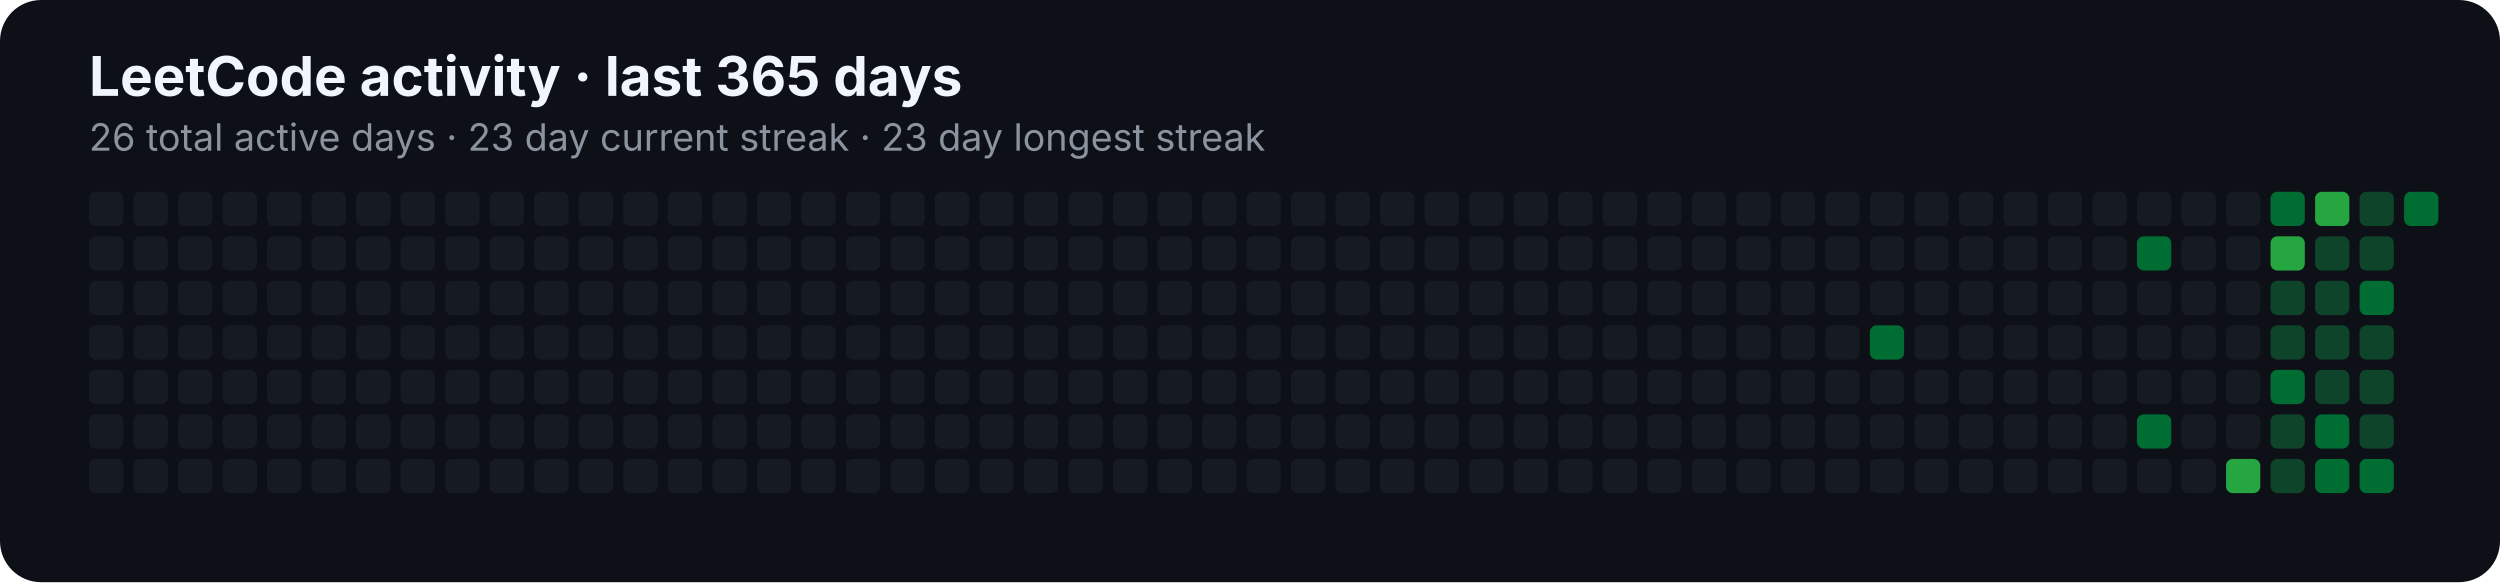
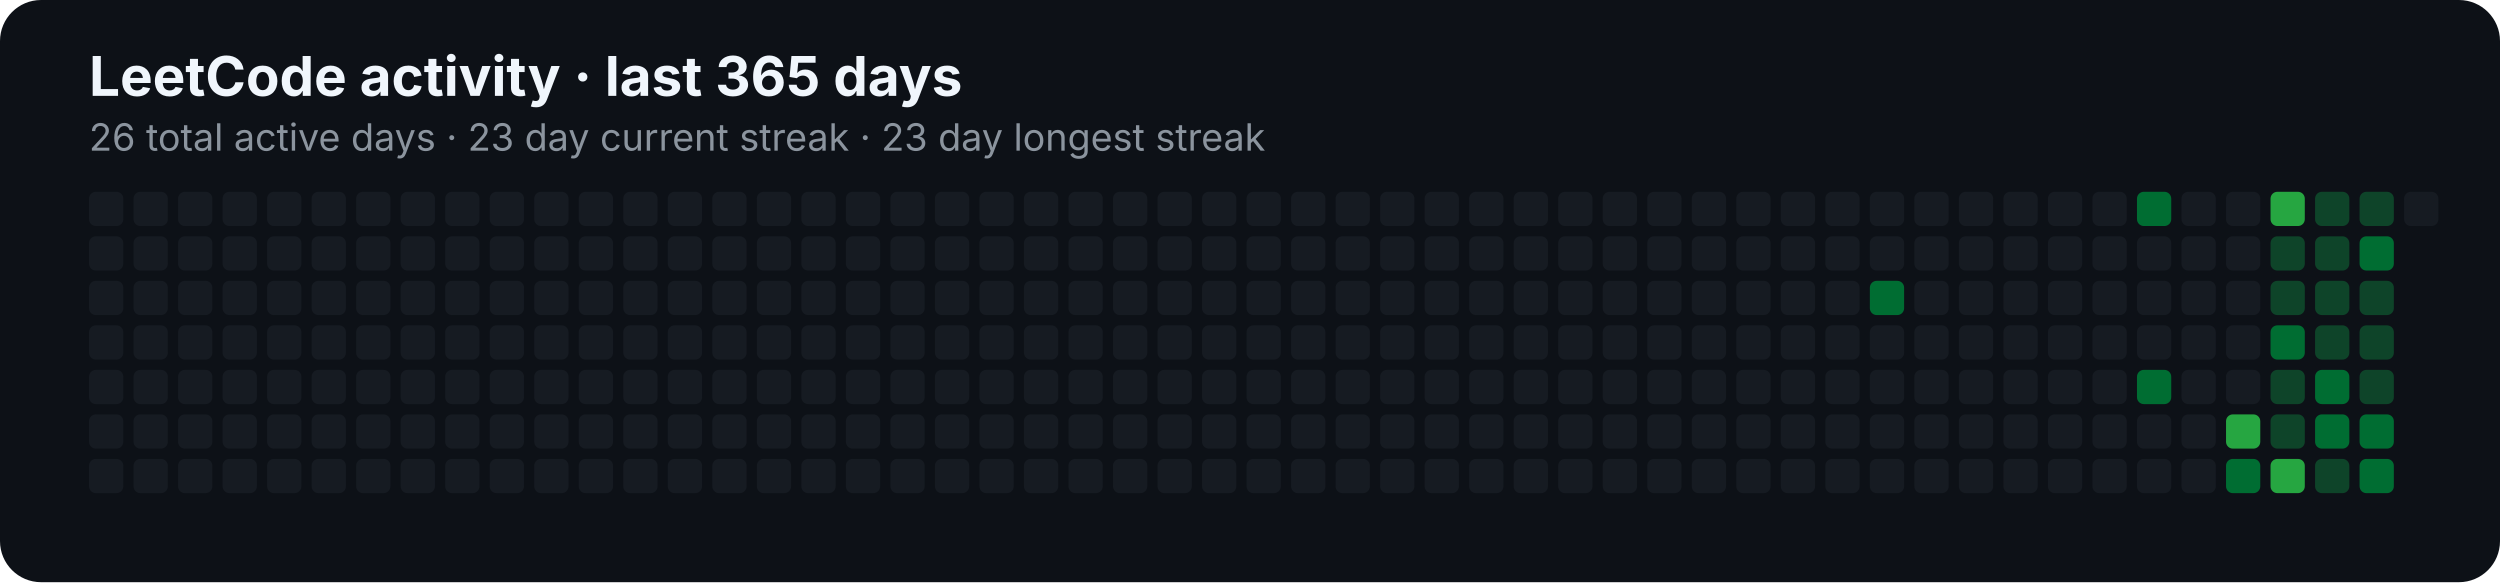
<svg xmlns="http://www.w3.org/2000/svg" width="730" height="170" role="img" aria-label="LeetCode activity over the last 365 days">
  <rect width="100%" height="100%" rx="12" fill="#0d1117" />
  <style>text{font-family:-apple-system,BlinkMacSystemFont,Segoe UI,sans-serif;fill:#8b949e}.h{font-size:16px;font-weight:650;fill:#f0f6fc}.s{font-size:11px}</style>
  <text x="26" y="28" class="h">LeetCode activity · last 365 days</text>
  <text x="26" y="44" class="s">26 total active days · 23 day current streak · 23 day longest streak</text>
  <rect x="26" y="56" width="10" height="10" rx="2" fill="#161b22" />
  <rect x="26" y="69" width="10" height="10" rx="2" fill="#161b22" />
  <rect x="26" y="82" width="10" height="10" rx="2" fill="#161b22" />
  <rect x="26" y="95" width="10" height="10" rx="2" fill="#161b22" />
  <rect x="26" y="108" width="10" height="10" rx="2" fill="#161b22" />
  <rect x="26" y="121" width="10" height="10" rx="2" fill="#161b22" />
  <rect x="26" y="134" width="10" height="10" rx="2" fill="#161b22" />
  <rect x="39" y="56" width="10" height="10" rx="2" fill="#161b22" />
  <rect x="39" y="69" width="10" height="10" rx="2" fill="#161b22" />
  <rect x="39" y="82" width="10" height="10" rx="2" fill="#161b22" />
  <rect x="39" y="95" width="10" height="10" rx="2" fill="#161b22" />
  <rect x="39" y="108" width="10" height="10" rx="2" fill="#161b22" />
  <rect x="39" y="121" width="10" height="10" rx="2" fill="#161b22" />
  <rect x="39" y="134" width="10" height="10" rx="2" fill="#161b22" />
  <rect x="52" y="56" width="10" height="10" rx="2" fill="#161b22" />
  <rect x="52" y="69" width="10" height="10" rx="2" fill="#161b22" />
  <rect x="52" y="82" width="10" height="10" rx="2" fill="#161b22" />
  <rect x="52" y="95" width="10" height="10" rx="2" fill="#161b22" />
  <rect x="52" y="108" width="10" height="10" rx="2" fill="#161b22" />
  <rect x="52" y="121" width="10" height="10" rx="2" fill="#161b22" />
  <rect x="52" y="134" width="10" height="10" rx="2" fill="#161b22" />
  <rect x="65" y="56" width="10" height="10" rx="2" fill="#161b22" />
  <rect x="65" y="69" width="10" height="10" rx="2" fill="#161b22" />
  <rect x="65" y="82" width="10" height="10" rx="2" fill="#161b22" />
  <rect x="65" y="95" width="10" height="10" rx="2" fill="#161b22" />
  <rect x="65" y="108" width="10" height="10" rx="2" fill="#161b22" />
  <rect x="65" y="121" width="10" height="10" rx="2" fill="#161b22" />
  <rect x="65" y="134" width="10" height="10" rx="2" fill="#161b22" />
  <rect x="78" y="56" width="10" height="10" rx="2" fill="#161b22" />
  <rect x="78" y="69" width="10" height="10" rx="2" fill="#161b22" />
  <rect x="78" y="82" width="10" height="10" rx="2" fill="#161b22" />
  <rect x="78" y="95" width="10" height="10" rx="2" fill="#161b22" />
  <rect x="78" y="108" width="10" height="10" rx="2" fill="#161b22" />
  <rect x="78" y="121" width="10" height="10" rx="2" fill="#161b22" />
  <rect x="78" y="134" width="10" height="10" rx="2" fill="#161b22" />
  <rect x="91" y="56" width="10" height="10" rx="2" fill="#161b22" />
  <rect x="91" y="69" width="10" height="10" rx="2" fill="#161b22" />
  <rect x="91" y="82" width="10" height="10" rx="2" fill="#161b22" />
  <rect x="91" y="95" width="10" height="10" rx="2" fill="#161b22" />
  <rect x="91" y="108" width="10" height="10" rx="2" fill="#161b22" />
  <rect x="91" y="121" width="10" height="10" rx="2" fill="#161b22" />
  <rect x="91" y="134" width="10" height="10" rx="2" fill="#161b22" />
  <rect x="104" y="56" width="10" height="10" rx="2" fill="#161b22" />
  <rect x="104" y="69" width="10" height="10" rx="2" fill="#161b22" />
  <rect x="104" y="82" width="10" height="10" rx="2" fill="#161b22" />
  <rect x="104" y="95" width="10" height="10" rx="2" fill="#161b22" />
  <rect x="104" y="108" width="10" height="10" rx="2" fill="#161b22" />
  <rect x="104" y="121" width="10" height="10" rx="2" fill="#161b22" />
  <rect x="104" y="134" width="10" height="10" rx="2" fill="#161b22" />
  <rect x="117" y="56" width="10" height="10" rx="2" fill="#161b22" />
  <rect x="117" y="69" width="10" height="10" rx="2" fill="#161b22" />
  <rect x="117" y="82" width="10" height="10" rx="2" fill="#161b22" />
  <rect x="117" y="95" width="10" height="10" rx="2" fill="#161b22" />
  <rect x="117" y="108" width="10" height="10" rx="2" fill="#161b22" />
  <rect x="117" y="121" width="10" height="10" rx="2" fill="#161b22" />
  <rect x="117" y="134" width="10" height="10" rx="2" fill="#161b22" />
  <rect x="130" y="56" width="10" height="10" rx="2" fill="#161b22" />
  <rect x="130" y="69" width="10" height="10" rx="2" fill="#161b22" />
  <rect x="130" y="82" width="10" height="10" rx="2" fill="#161b22" />
  <rect x="130" y="95" width="10" height="10" rx="2" fill="#161b22" />
  <rect x="130" y="108" width="10" height="10" rx="2" fill="#161b22" />
  <rect x="130" y="121" width="10" height="10" rx="2" fill="#161b22" />
  <rect x="130" y="134" width="10" height="10" rx="2" fill="#161b22" />
  <rect x="143" y="56" width="10" height="10" rx="2" fill="#161b22" />
  <rect x="143" y="69" width="10" height="10" rx="2" fill="#161b22" />
  <rect x="143" y="82" width="10" height="10" rx="2" fill="#161b22" />
  <rect x="143" y="95" width="10" height="10" rx="2" fill="#161b22" />
  <rect x="143" y="108" width="10" height="10" rx="2" fill="#161b22" />
  <rect x="143" y="121" width="10" height="10" rx="2" fill="#161b22" />
  <rect x="143" y="134" width="10" height="10" rx="2" fill="#161b22" />
  <rect x="156" y="56" width="10" height="10" rx="2" fill="#161b22" />
  <rect x="156" y="69" width="10" height="10" rx="2" fill="#161b22" />
  <rect x="156" y="82" width="10" height="10" rx="2" fill="#161b22" />
  <rect x="156" y="95" width="10" height="10" rx="2" fill="#161b22" />
  <rect x="156" y="108" width="10" height="10" rx="2" fill="#161b22" />
  <rect x="156" y="121" width="10" height="10" rx="2" fill="#161b22" />
  <rect x="156" y="134" width="10" height="10" rx="2" fill="#161b22" />
  <rect x="169" y="56" width="10" height="10" rx="2" fill="#161b22" />
  <rect x="169" y="69" width="10" height="10" rx="2" fill="#161b22" />
  <rect x="169" y="82" width="10" height="10" rx="2" fill="#161b22" />
  <rect x="169" y="95" width="10" height="10" rx="2" fill="#161b22" />
  <rect x="169" y="108" width="10" height="10" rx="2" fill="#161b22" />
  <rect x="169" y="121" width="10" height="10" rx="2" fill="#161b22" />
  <rect x="169" y="134" width="10" height="10" rx="2" fill="#161b22" />
  <rect x="182" y="56" width="10" height="10" rx="2" fill="#161b22" />
  <rect x="182" y="69" width="10" height="10" rx="2" fill="#161b22" />
  <rect x="182" y="82" width="10" height="10" rx="2" fill="#161b22" />
  <rect x="182" y="95" width="10" height="10" rx="2" fill="#161b22" />
  <rect x="182" y="108" width="10" height="10" rx="2" fill="#161b22" />
  <rect x="182" y="121" width="10" height="10" rx="2" fill="#161b22" />
  <rect x="182" y="134" width="10" height="10" rx="2" fill="#161b22" />
  <rect x="195" y="56" width="10" height="10" rx="2" fill="#161b22" />
  <rect x="195" y="69" width="10" height="10" rx="2" fill="#161b22" />
  <rect x="195" y="82" width="10" height="10" rx="2" fill="#161b22" />
  <rect x="195" y="95" width="10" height="10" rx="2" fill="#161b22" />
  <rect x="195" y="108" width="10" height="10" rx="2" fill="#161b22" />
  <rect x="195" y="121" width="10" height="10" rx="2" fill="#161b22" />
  <rect x="195" y="134" width="10" height="10" rx="2" fill="#161b22" />
  <rect x="208" y="56" width="10" height="10" rx="2" fill="#161b22" />
  <rect x="208" y="69" width="10" height="10" rx="2" fill="#161b22" />
  <rect x="208" y="82" width="10" height="10" rx="2" fill="#161b22" />
  <rect x="208" y="95" width="10" height="10" rx="2" fill="#161b22" />
  <rect x="208" y="108" width="10" height="10" rx="2" fill="#161b22" />
  <rect x="208" y="121" width="10" height="10" rx="2" fill="#161b22" />
  <rect x="208" y="134" width="10" height="10" rx="2" fill="#161b22" />
  <rect x="221" y="56" width="10" height="10" rx="2" fill="#161b22" />
  <rect x="221" y="69" width="10" height="10" rx="2" fill="#161b22" />
  <rect x="221" y="82" width="10" height="10" rx="2" fill="#161b22" />
  <rect x="221" y="95" width="10" height="10" rx="2" fill="#161b22" />
  <rect x="221" y="108" width="10" height="10" rx="2" fill="#161b22" />
  <rect x="221" y="121" width="10" height="10" rx="2" fill="#161b22" />
  <rect x="221" y="134" width="10" height="10" rx="2" fill="#161b22" />
  <rect x="234" y="56" width="10" height="10" rx="2" fill="#161b22" />
  <rect x="234" y="69" width="10" height="10" rx="2" fill="#161b22" />
  <rect x="234" y="82" width="10" height="10" rx="2" fill="#161b22" />
  <rect x="234" y="95" width="10" height="10" rx="2" fill="#161b22" />
  <rect x="234" y="108" width="10" height="10" rx="2" fill="#161b22" />
  <rect x="234" y="121" width="10" height="10" rx="2" fill="#161b22" />
  <rect x="234" y="134" width="10" height="10" rx="2" fill="#161b22" />
  <rect x="247" y="56" width="10" height="10" rx="2" fill="#161b22" />
  <rect x="247" y="69" width="10" height="10" rx="2" fill="#161b22" />
  <rect x="247" y="82" width="10" height="10" rx="2" fill="#161b22" />
  <rect x="247" y="95" width="10" height="10" rx="2" fill="#161b22" />
  <rect x="247" y="108" width="10" height="10" rx="2" fill="#161b22" />
  <rect x="247" y="121" width="10" height="10" rx="2" fill="#161b22" />
  <rect x="247" y="134" width="10" height="10" rx="2" fill="#161b22" />
  <rect x="260" y="56" width="10" height="10" rx="2" fill="#161b22" />
  <rect x="260" y="69" width="10" height="10" rx="2" fill="#161b22" />
  <rect x="260" y="82" width="10" height="10" rx="2" fill="#161b22" />
  <rect x="260" y="95" width="10" height="10" rx="2" fill="#161b22" />
  <rect x="260" y="108" width="10" height="10" rx="2" fill="#161b22" />
  <rect x="260" y="121" width="10" height="10" rx="2" fill="#161b22" />
  <rect x="260" y="134" width="10" height="10" rx="2" fill="#161b22" />
  <rect x="273" y="56" width="10" height="10" rx="2" fill="#161b22" />
  <rect x="273" y="69" width="10" height="10" rx="2" fill="#161b22" />
  <rect x="273" y="82" width="10" height="10" rx="2" fill="#161b22" />
  <rect x="273" y="95" width="10" height="10" rx="2" fill="#161b22" />
  <rect x="273" y="108" width="10" height="10" rx="2" fill="#161b22" />
  <rect x="273" y="121" width="10" height="10" rx="2" fill="#161b22" />
  <rect x="273" y="134" width="10" height="10" rx="2" fill="#161b22" />
  <rect x="286" y="56" width="10" height="10" rx="2" fill="#161b22" />
  <rect x="286" y="69" width="10" height="10" rx="2" fill="#161b22" />
  <rect x="286" y="82" width="10" height="10" rx="2" fill="#161b22" />
  <rect x="286" y="95" width="10" height="10" rx="2" fill="#161b22" />
  <rect x="286" y="108" width="10" height="10" rx="2" fill="#161b22" />
  <rect x="286" y="121" width="10" height="10" rx="2" fill="#161b22" />
  <rect x="286" y="134" width="10" height="10" rx="2" fill="#161b22" />
  <rect x="299" y="56" width="10" height="10" rx="2" fill="#161b22" />
  <rect x="299" y="69" width="10" height="10" rx="2" fill="#161b22" />
  <rect x="299" y="82" width="10" height="10" rx="2" fill="#161b22" />
  <rect x="299" y="95" width="10" height="10" rx="2" fill="#161b22" />
  <rect x="299" y="108" width="10" height="10" rx="2" fill="#161b22" />
  <rect x="299" y="121" width="10" height="10" rx="2" fill="#161b22" />
  <rect x="299" y="134" width="10" height="10" rx="2" fill="#161b22" />
  <rect x="312" y="56" width="10" height="10" rx="2" fill="#161b22" />
  <rect x="312" y="69" width="10" height="10" rx="2" fill="#161b22" />
  <rect x="312" y="82" width="10" height="10" rx="2" fill="#161b22" />
  <rect x="312" y="95" width="10" height="10" rx="2" fill="#161b22" />
  <rect x="312" y="108" width="10" height="10" rx="2" fill="#161b22" />
  <rect x="312" y="121" width="10" height="10" rx="2" fill="#161b22" />
  <rect x="312" y="134" width="10" height="10" rx="2" fill="#161b22" />
  <rect x="325" y="56" width="10" height="10" rx="2" fill="#161b22" />
  <rect x="325" y="69" width="10" height="10" rx="2" fill="#161b22" />
  <rect x="325" y="82" width="10" height="10" rx="2" fill="#161b22" />
  <rect x="325" y="95" width="10" height="10" rx="2" fill="#161b22" />
  <rect x="325" y="108" width="10" height="10" rx="2" fill="#161b22" />
  <rect x="325" y="121" width="10" height="10" rx="2" fill="#161b22" />
  <rect x="325" y="134" width="10" height="10" rx="2" fill="#161b22" />
  <rect x="338" y="56" width="10" height="10" rx="2" fill="#161b22" />
  <rect x="338" y="69" width="10" height="10" rx="2" fill="#161b22" />
  <rect x="338" y="82" width="10" height="10" rx="2" fill="#161b22" />
  <rect x="338" y="95" width="10" height="10" rx="2" fill="#161b22" />
  <rect x="338" y="108" width="10" height="10" rx="2" fill="#161b22" />
  <rect x="338" y="121" width="10" height="10" rx="2" fill="#161b22" />
  <rect x="338" y="134" width="10" height="10" rx="2" fill="#161b22" />
  <rect x="351" y="56" width="10" height="10" rx="2" fill="#161b22" />
  <rect x="351" y="69" width="10" height="10" rx="2" fill="#161b22" />
  <rect x="351" y="82" width="10" height="10" rx="2" fill="#161b22" />
  <rect x="351" y="95" width="10" height="10" rx="2" fill="#161b22" />
  <rect x="351" y="108" width="10" height="10" rx="2" fill="#161b22" />
  <rect x="351" y="121" width="10" height="10" rx="2" fill="#161b22" />
  <rect x="351" y="134" width="10" height="10" rx="2" fill="#161b22" />
  <rect x="364" y="56" width="10" height="10" rx="2" fill="#161b22" />
  <rect x="364" y="69" width="10" height="10" rx="2" fill="#161b22" />
  <rect x="364" y="82" width="10" height="10" rx="2" fill="#161b22" />
  <rect x="364" y="95" width="10" height="10" rx="2" fill="#161b22" />
  <rect x="364" y="108" width="10" height="10" rx="2" fill="#161b22" />
  <rect x="364" y="121" width="10" height="10" rx="2" fill="#161b22" />
  <rect x="364" y="134" width="10" height="10" rx="2" fill="#161b22" />
  <rect x="377" y="56" width="10" height="10" rx="2" fill="#161b22" />
  <rect x="377" y="69" width="10" height="10" rx="2" fill="#161b22" />
  <rect x="377" y="82" width="10" height="10" rx="2" fill="#161b22" />
  <rect x="377" y="95" width="10" height="10" rx="2" fill="#161b22" />
  <rect x="377" y="108" width="10" height="10" rx="2" fill="#161b22" />
  <rect x="377" y="121" width="10" height="10" rx="2" fill="#161b22" />
  <rect x="377" y="134" width="10" height="10" rx="2" fill="#161b22" />
  <rect x="390" y="56" width="10" height="10" rx="2" fill="#161b22" />
  <rect x="390" y="69" width="10" height="10" rx="2" fill="#161b22" />
  <rect x="390" y="82" width="10" height="10" rx="2" fill="#161b22" />
  <rect x="390" y="95" width="10" height="10" rx="2" fill="#161b22" />
  <rect x="390" y="108" width="10" height="10" rx="2" fill="#161b22" />
  <rect x="390" y="121" width="10" height="10" rx="2" fill="#161b22" />
  <rect x="390" y="134" width="10" height="10" rx="2" fill="#161b22" />
  <rect x="403" y="56" width="10" height="10" rx="2" fill="#161b22" />
  <rect x="403" y="69" width="10" height="10" rx="2" fill="#161b22" />
  <rect x="403" y="82" width="10" height="10" rx="2" fill="#161b22" />
  <rect x="403" y="95" width="10" height="10" rx="2" fill="#161b22" />
  <rect x="403" y="108" width="10" height="10" rx="2" fill="#161b22" />
  <rect x="403" y="121" width="10" height="10" rx="2" fill="#161b22" />
  <rect x="403" y="134" width="10" height="10" rx="2" fill="#161b22" />
  <rect x="416" y="56" width="10" height="10" rx="2" fill="#161b22" />
  <rect x="416" y="69" width="10" height="10" rx="2" fill="#161b22" />
  <rect x="416" y="82" width="10" height="10" rx="2" fill="#161b22" />
  <rect x="416" y="95" width="10" height="10" rx="2" fill="#161b22" />
  <rect x="416" y="108" width="10" height="10" rx="2" fill="#161b22" />
  <rect x="416" y="121" width="10" height="10" rx="2" fill="#161b22" />
  <rect x="416" y="134" width="10" height="10" rx="2" fill="#161b22" />
  <rect x="429" y="56" width="10" height="10" rx="2" fill="#161b22" />
  <rect x="429" y="69" width="10" height="10" rx="2" fill="#161b22" />
  <rect x="429" y="82" width="10" height="10" rx="2" fill="#161b22" />
  <rect x="429" y="95" width="10" height="10" rx="2" fill="#161b22" />
  <rect x="429" y="108" width="10" height="10" rx="2" fill="#161b22" />
  <rect x="429" y="121" width="10" height="10" rx="2" fill="#161b22" />
  <rect x="429" y="134" width="10" height="10" rx="2" fill="#161b22" />
  <rect x="442" y="56" width="10" height="10" rx="2" fill="#161b22" />
  <rect x="442" y="69" width="10" height="10" rx="2" fill="#161b22" />
  <rect x="442" y="82" width="10" height="10" rx="2" fill="#161b22" />
  <rect x="442" y="95" width="10" height="10" rx="2" fill="#161b22" />
  <rect x="442" y="108" width="10" height="10" rx="2" fill="#161b22" />
  <rect x="442" y="121" width="10" height="10" rx="2" fill="#161b22" />
  <rect x="442" y="134" width="10" height="10" rx="2" fill="#161b22" />
  <rect x="455" y="56" width="10" height="10" rx="2" fill="#161b22" />
  <rect x="455" y="69" width="10" height="10" rx="2" fill="#161b22" />
  <rect x="455" y="82" width="10" height="10" rx="2" fill="#161b22" />
  <rect x="455" y="95" width="10" height="10" rx="2" fill="#161b22" />
  <rect x="455" y="108" width="10" height="10" rx="2" fill="#161b22" />
  <rect x="455" y="121" width="10" height="10" rx="2" fill="#161b22" />
  <rect x="455" y="134" width="10" height="10" rx="2" fill="#161b22" />
  <rect x="468" y="56" width="10" height="10" rx="2" fill="#161b22" />
  <rect x="468" y="69" width="10" height="10" rx="2" fill="#161b22" />
  <rect x="468" y="82" width="10" height="10" rx="2" fill="#161b22" />
  <rect x="468" y="95" width="10" height="10" rx="2" fill="#161b22" />
  <rect x="468" y="108" width="10" height="10" rx="2" fill="#161b22" />
  <rect x="468" y="121" width="10" height="10" rx="2" fill="#161b22" />
  <rect x="468" y="134" width="10" height="10" rx="2" fill="#161b22" />
  <rect x="481" y="56" width="10" height="10" rx="2" fill="#161b22" />
  <rect x="481" y="69" width="10" height="10" rx="2" fill="#161b22" />
  <rect x="481" y="82" width="10" height="10" rx="2" fill="#161b22" />
  <rect x="481" y="95" width="10" height="10" rx="2" fill="#161b22" />
  <rect x="481" y="108" width="10" height="10" rx="2" fill="#161b22" />
  <rect x="481" y="121" width="10" height="10" rx="2" fill="#161b22" />
  <rect x="481" y="134" width="10" height="10" rx="2" fill="#161b22" />
  <rect x="494" y="56" width="10" height="10" rx="2" fill="#161b22" />
  <rect x="494" y="69" width="10" height="10" rx="2" fill="#161b22" />
  <rect x="494" y="82" width="10" height="10" rx="2" fill="#161b22" />
  <rect x="494" y="95" width="10" height="10" rx="2" fill="#161b22" />
  <rect x="494" y="108" width="10" height="10" rx="2" fill="#161b22" />
  <rect x="494" y="121" width="10" height="10" rx="2" fill="#161b22" />
  <rect x="494" y="134" width="10" height="10" rx="2" fill="#161b22" />
  <rect x="507" y="56" width="10" height="10" rx="2" fill="#161b22" />
  <rect x="507" y="69" width="10" height="10" rx="2" fill="#161b22" />
  <rect x="507" y="82" width="10" height="10" rx="2" fill="#161b22" />
  <rect x="507" y="95" width="10" height="10" rx="2" fill="#161b22" />
  <rect x="507" y="108" width="10" height="10" rx="2" fill="#161b22" />
  <rect x="507" y="121" width="10" height="10" rx="2" fill="#161b22" />
  <rect x="507" y="134" width="10" height="10" rx="2" fill="#161b22" />
  <rect x="520" y="56" width="10" height="10" rx="2" fill="#161b22" />
  <rect x="520" y="69" width="10" height="10" rx="2" fill="#161b22" />
  <rect x="520" y="82" width="10" height="10" rx="2" fill="#161b22" />
  <rect x="520" y="95" width="10" height="10" rx="2" fill="#161b22" />
  <rect x="520" y="108" width="10" height="10" rx="2" fill="#161b22" />
  <rect x="520" y="121" width="10" height="10" rx="2" fill="#161b22" />
  <rect x="520" y="134" width="10" height="10" rx="2" fill="#161b22" />
  <rect x="533" y="56" width="10" height="10" rx="2" fill="#161b22" />
  <rect x="533" y="69" width="10" height="10" rx="2" fill="#161b22" />
  <rect x="533" y="82" width="10" height="10" rx="2" fill="#161b22" />
  <rect x="533" y="95" width="10" height="10" rx="2" fill="#161b22" />
  <rect x="533" y="108" width="10" height="10" rx="2" fill="#161b22" />
  <rect x="533" y="121" width="10" height="10" rx="2" fill="#161b22" />
  <rect x="533" y="134" width="10" height="10" rx="2" fill="#161b22" />
  <rect x="546" y="56" width="10" height="10" rx="2" fill="#161b22" />
  <rect x="546" y="69" width="10" height="10" rx="2" fill="#161b22" />
-   <rect x="546" y="82" width="10" height="10" rx="2" fill="#161b22" />
-   <rect x="546" y="95" width="10" height="10" rx="2" fill="#006d32" />
+   <rect x="546" y="82" width="10" height="10" rx="2" fill="#006d32" />
+   <rect x="546" y="95" width="10" height="10" rx="2" fill="#161b22" />
  <rect x="546" y="108" width="10" height="10" rx="2" fill="#161b22" />
  <rect x="546" y="121" width="10" height="10" rx="2" fill="#161b22" />
  <rect x="546" y="134" width="10" height="10" rx="2" fill="#161b22" />
  <rect x="559" y="56" width="10" height="10" rx="2" fill="#161b22" />
  <rect x="559" y="69" width="10" height="10" rx="2" fill="#161b22" />
  <rect x="559" y="82" width="10" height="10" rx="2" fill="#161b22" />
  <rect x="559" y="95" width="10" height="10" rx="2" fill="#161b22" />
  <rect x="559" y="108" width="10" height="10" rx="2" fill="#161b22" />
  <rect x="559" y="121" width="10" height="10" rx="2" fill="#161b22" />
  <rect x="559" y="134" width="10" height="10" rx="2" fill="#161b22" />
  <rect x="572" y="56" width="10" height="10" rx="2" fill="#161b22" />
  <rect x="572" y="69" width="10" height="10" rx="2" fill="#161b22" />
  <rect x="572" y="82" width="10" height="10" rx="2" fill="#161b22" />
  <rect x="572" y="95" width="10" height="10" rx="2" fill="#161b22" />
  <rect x="572" y="108" width="10" height="10" rx="2" fill="#161b22" />
  <rect x="572" y="121" width="10" height="10" rx="2" fill="#161b22" />
  <rect x="572" y="134" width="10" height="10" rx="2" fill="#161b22" />
  <rect x="585" y="56" width="10" height="10" rx="2" fill="#161b22" />
  <rect x="585" y="69" width="10" height="10" rx="2" fill="#161b22" />
  <rect x="585" y="82" width="10" height="10" rx="2" fill="#161b22" />
  <rect x="585" y="95" width="10" height="10" rx="2" fill="#161b22" />
  <rect x="585" y="108" width="10" height="10" rx="2" fill="#161b22" />
  <rect x="585" y="121" width="10" height="10" rx="2" fill="#161b22" />
  <rect x="585" y="134" width="10" height="10" rx="2" fill="#161b22" />
  <rect x="598" y="56" width="10" height="10" rx="2" fill="#161b22" />
  <rect x="598" y="69" width="10" height="10" rx="2" fill="#161b22" />
  <rect x="598" y="82" width="10" height="10" rx="2" fill="#161b22" />
  <rect x="598" y="95" width="10" height="10" rx="2" fill="#161b22" />
  <rect x="598" y="108" width="10" height="10" rx="2" fill="#161b22" />
  <rect x="598" y="121" width="10" height="10" rx="2" fill="#161b22" />
  <rect x="598" y="134" width="10" height="10" rx="2" fill="#161b22" />
  <rect x="611" y="56" width="10" height="10" rx="2" fill="#161b22" />
  <rect x="611" y="69" width="10" height="10" rx="2" fill="#161b22" />
  <rect x="611" y="82" width="10" height="10" rx="2" fill="#161b22" />
  <rect x="611" y="95" width="10" height="10" rx="2" fill="#161b22" />
  <rect x="611" y="108" width="10" height="10" rx="2" fill="#161b22" />
  <rect x="611" y="121" width="10" height="10" rx="2" fill="#161b22" />
  <rect x="611" y="134" width="10" height="10" rx="2" fill="#161b22" />
-   <rect x="624" y="56" width="10" height="10" rx="2" fill="#161b22" />
-   <rect x="624" y="69" width="10" height="10" rx="2" fill="#006d32" />
+   <rect x="624" y="56" width="10" height="10" rx="2" fill="#006d32" />
+   <rect x="624" y="69" width="10" height="10" rx="2" fill="#161b22" />
  <rect x="624" y="82" width="10" height="10" rx="2" fill="#161b22" />
  <rect x="624" y="95" width="10" height="10" rx="2" fill="#161b22" />
-   <rect x="624" y="108" width="10" height="10" rx="2" fill="#161b22" />
-   <rect x="624" y="121" width="10" height="10" rx="2" fill="#006d32" />
+   <rect x="624" y="108" width="10" height="10" rx="2" fill="#006d32" />
+   <rect x="624" y="121" width="10" height="10" rx="2" fill="#161b22" />
  <rect x="624" y="134" width="10" height="10" rx="2" fill="#161b22" />
  <rect x="637" y="56" width="10" height="10" rx="2" fill="#161b22" />
  <rect x="637" y="69" width="10" height="10" rx="2" fill="#161b22" />
  <rect x="637" y="82" width="10" height="10" rx="2" fill="#161b22" />
  <rect x="637" y="95" width="10" height="10" rx="2" fill="#161b22" />
  <rect x="637" y="108" width="10" height="10" rx="2" fill="#161b22" />
  <rect x="637" y="121" width="10" height="10" rx="2" fill="#161b22" />
  <rect x="637" y="134" width="10" height="10" rx="2" fill="#161b22" />
  <rect x="650" y="56" width="10" height="10" rx="2" fill="#161b22" />
  <rect x="650" y="69" width="10" height="10" rx="2" fill="#161b22" />
  <rect x="650" y="82" width="10" height="10" rx="2" fill="#161b22" />
  <rect x="650" y="95" width="10" height="10" rx="2" fill="#161b22" />
  <rect x="650" y="108" width="10" height="10" rx="2" fill="#161b22" />
-   <rect x="650" y="121" width="10" height="10" rx="2" fill="#161b22" />
-   <rect x="650" y="134" width="10" height="10" rx="2" fill="#26a641" />
-   <rect x="663" y="56" width="10" height="10" rx="2" fill="#006d32" />
-   <rect x="663" y="69" width="10" height="10" rx="2" fill="#26a641" />
+   <rect x="650" y="121" width="10" height="10" rx="2" fill="#26a641" />
+   <rect x="650" y="134" width="10" height="10" rx="2" fill="#006d32" />
+   <rect x="663" y="56" width="10" height="10" rx="2" fill="#26a641" />
+   <rect x="663" y="69" width="10" height="10" rx="2" fill="#0e4429" />
  <rect x="663" y="82" width="10" height="10" rx="2" fill="#0e4429" />
-   <rect x="663" y="95" width="10" height="10" rx="2" fill="#0e4429" />
-   <rect x="663" y="108" width="10" height="10" rx="2" fill="#006d32" />
+   <rect x="663" y="95" width="10" height="10" rx="2" fill="#006d32" />
+   <rect x="663" y="108" width="10" height="10" rx="2" fill="#0e4429" />
  <rect x="663" y="121" width="10" height="10" rx="2" fill="#0e4429" />
-   <rect x="663" y="134" width="10" height="10" rx="2" fill="#0e4429" />
-   <rect x="676" y="56" width="10" height="10" rx="2" fill="#26a641" />
+   <rect x="663" y="134" width="10" height="10" rx="2" fill="#26a641" />
+   <rect x="676" y="56" width="10" height="10" rx="2" fill="#0e4429" />
  <rect x="676" y="69" width="10" height="10" rx="2" fill="#0e4429" />
  <rect x="676" y="82" width="10" height="10" rx="2" fill="#0e4429" />
  <rect x="676" y="95" width="10" height="10" rx="2" fill="#0e4429" />
-   <rect x="676" y="108" width="10" height="10" rx="2" fill="#0e4429" />
+   <rect x="676" y="108" width="10" height="10" rx="2" fill="#006d32" />
  <rect x="676" y="121" width="10" height="10" rx="2" fill="#006d32" />
-   <rect x="676" y="134" width="10" height="10" rx="2" fill="#006d32" />
+   <rect x="676" y="134" width="10" height="10" rx="2" fill="#0e4429" />
  <rect x="689" y="56" width="10" height="10" rx="2" fill="#0e4429" />
-   <rect x="689" y="69" width="10" height="10" rx="2" fill="#0e4429" />
-   <rect x="689" y="82" width="10" height="10" rx="2" fill="#006d32" />
+   <rect x="689" y="69" width="10" height="10" rx="2" fill="#006d32" />
+   <rect x="689" y="82" width="10" height="10" rx="2" fill="#0e4429" />
  <rect x="689" y="95" width="10" height="10" rx="2" fill="#0e4429" />
  <rect x="689" y="108" width="10" height="10" rx="2" fill="#0e4429" />
-   <rect x="689" y="121" width="10" height="10" rx="2" fill="#0e4429" />
+   <rect x="689" y="121" width="10" height="10" rx="2" fill="#006d32" />
  <rect x="689" y="134" width="10" height="10" rx="2" fill="#006d32" />
-   <rect x="702" y="56" width="10" height="10" rx="2" fill="#006d32" />
+   <rect x="702" y="56" width="10" height="10" rx="2" fill="#161b22" />
</svg>
